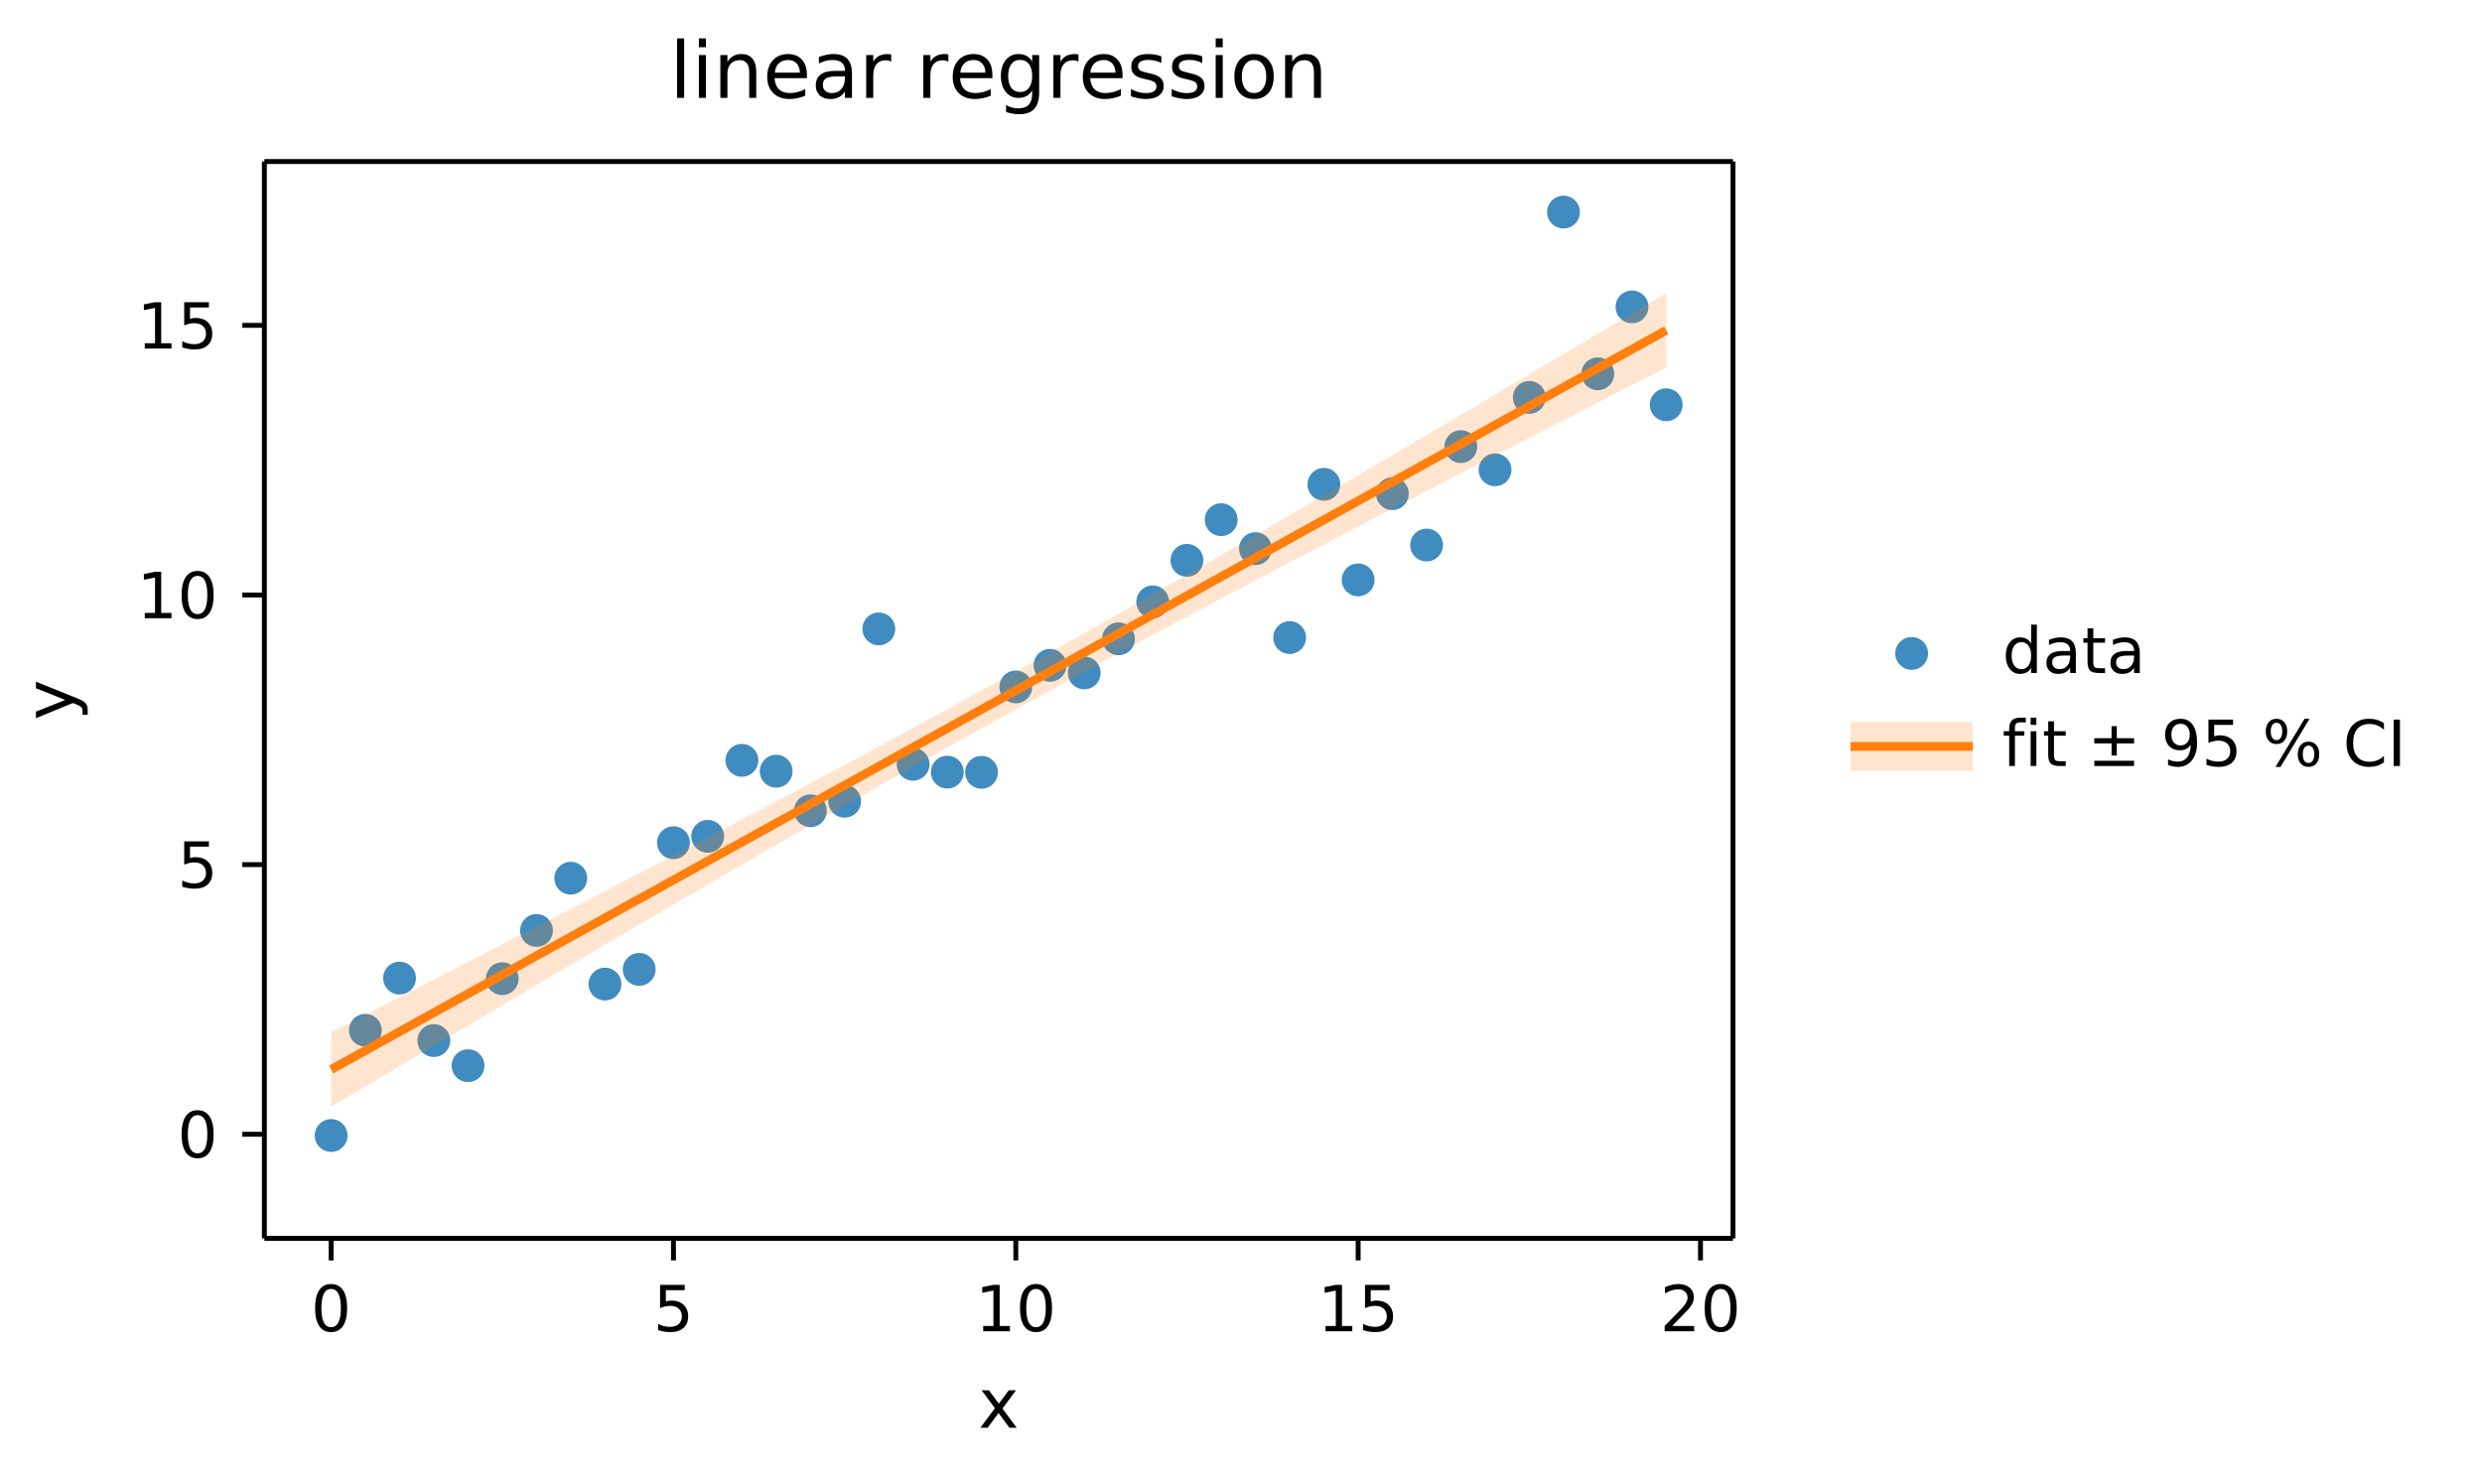
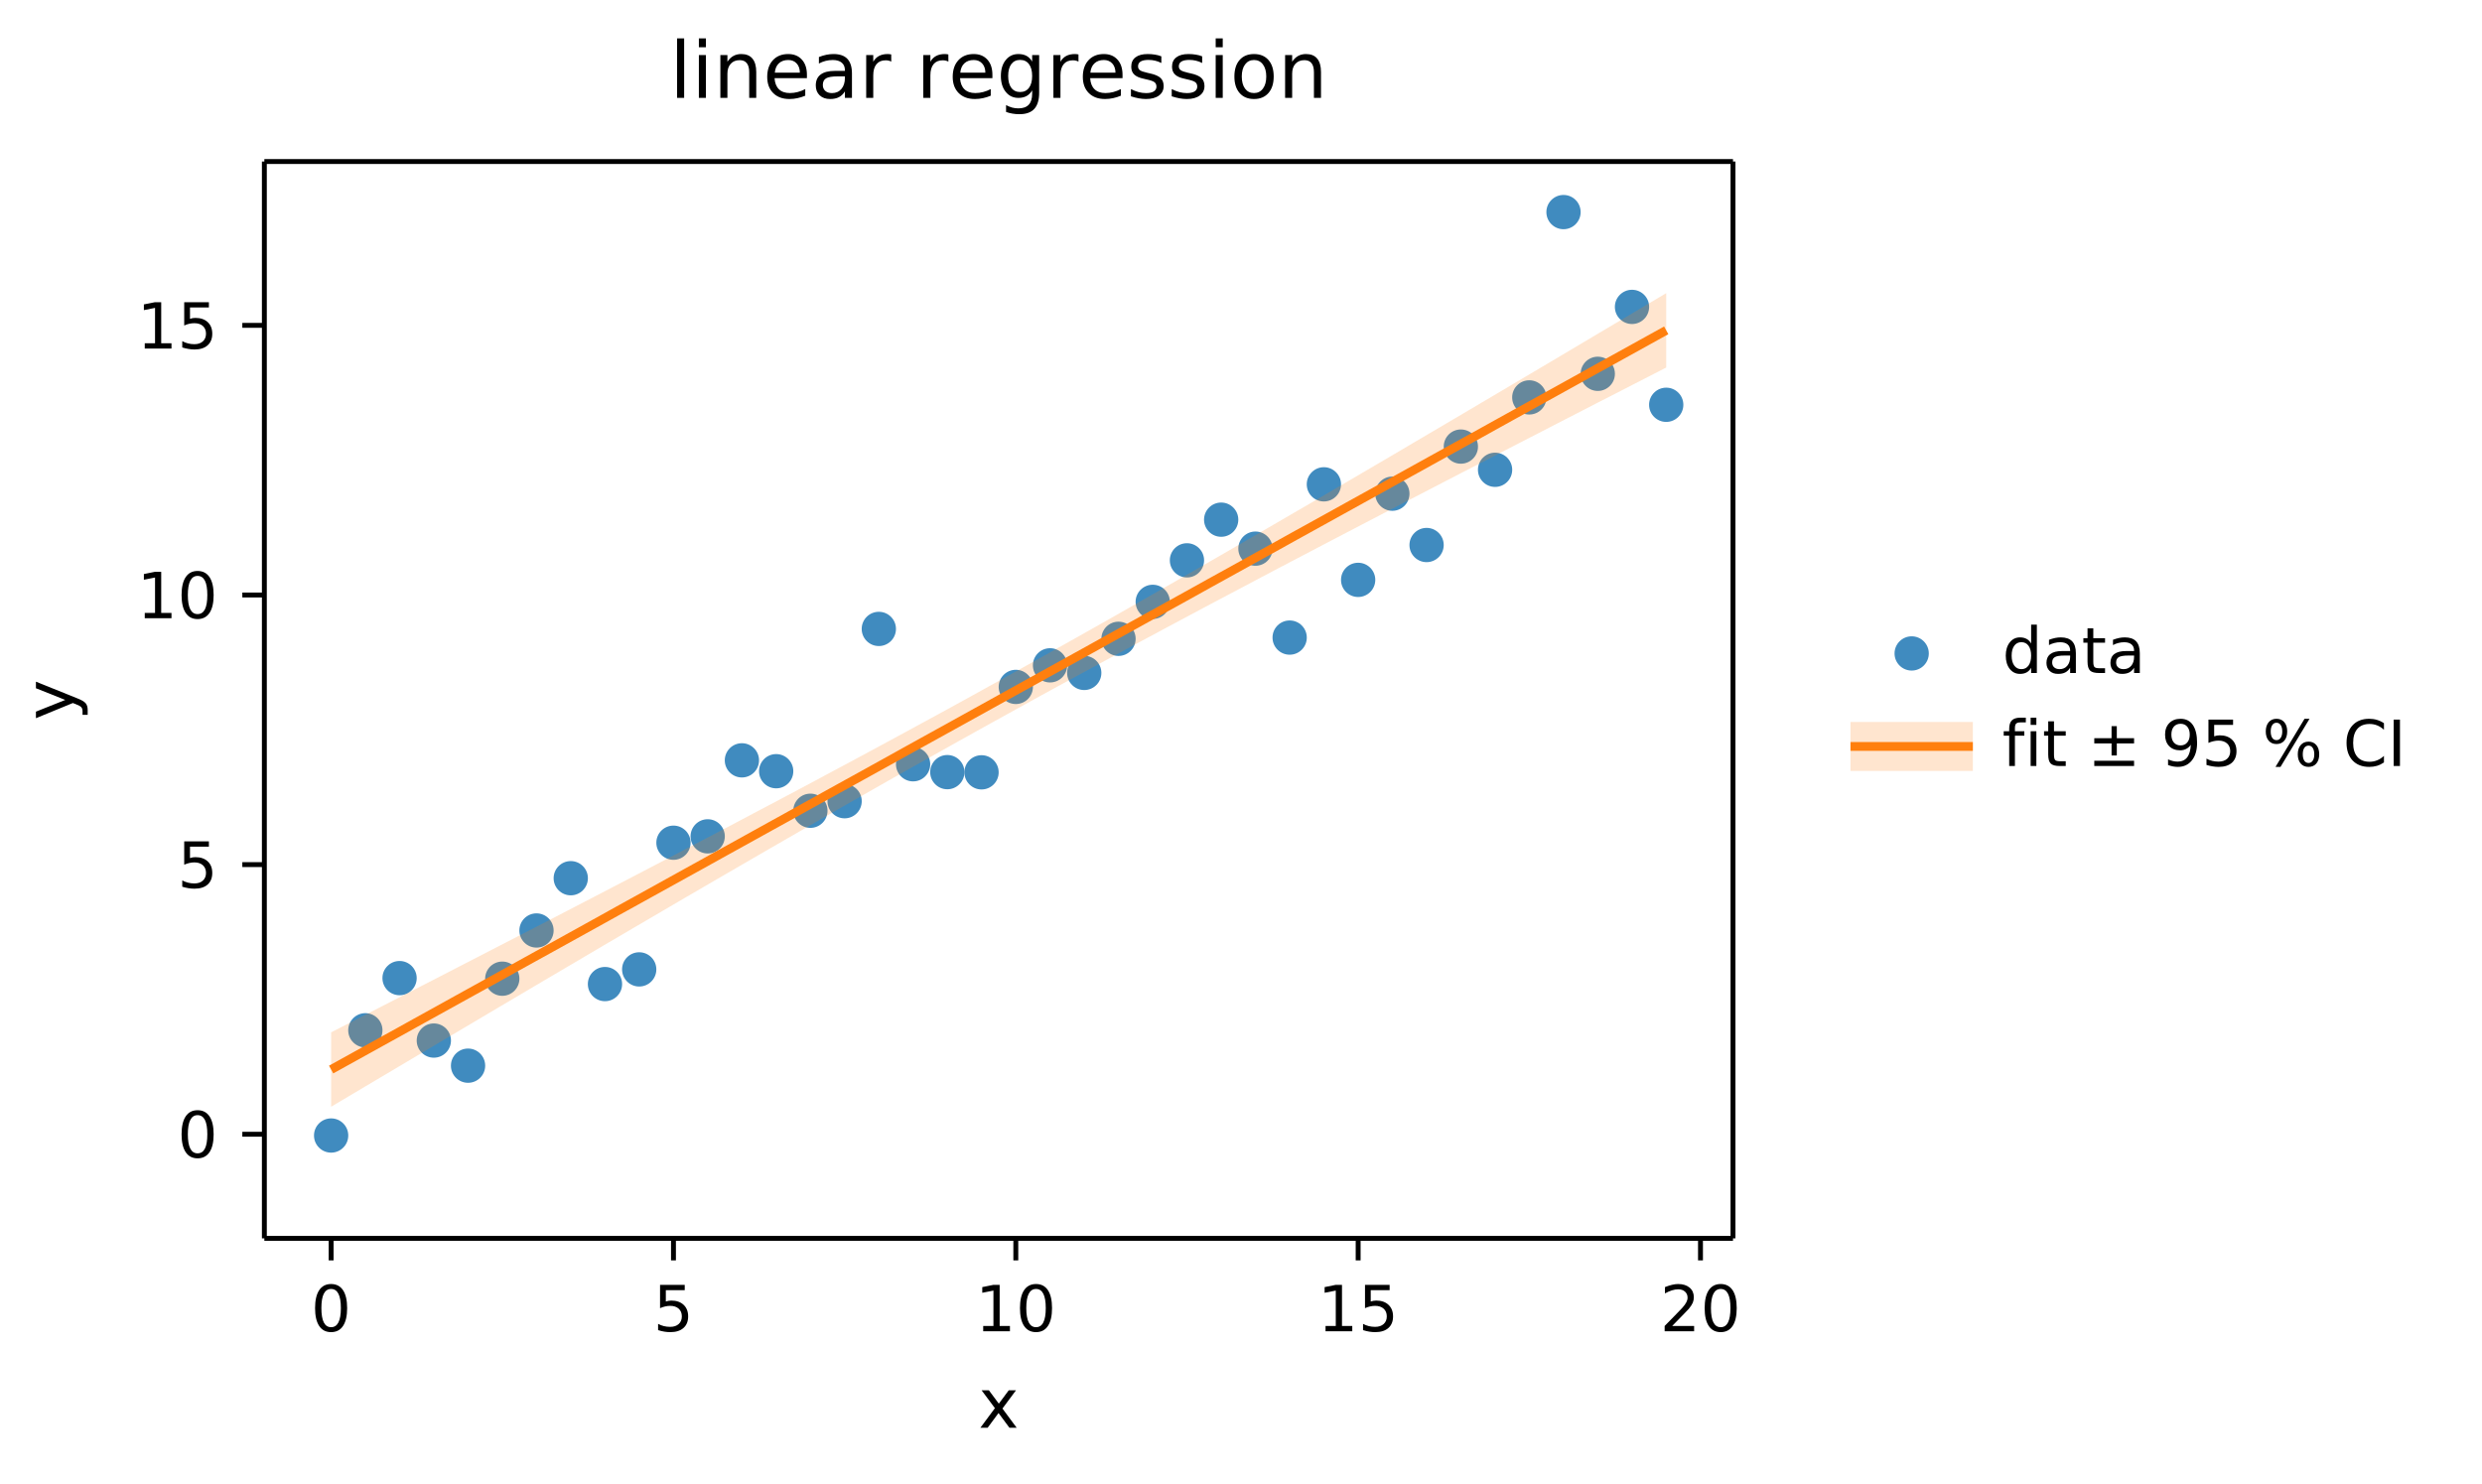
<svg xmlns="http://www.w3.org/2000/svg" width="507" height="303" viewBox="0 0 507 303" font-family="DejaVu Sans, Bitstream Vera Sans, Verdana, Arial, sans-serif" font-size="11" style="background:#fff" data-plotlet-version="0.5.0" data-plotlet-schema="2" data-plotlet-kind="figure">
  <g transform="translate(54,33)" data-plotlet-kind="panel" data-plotlet-title="linear regression" data-plotlet-xlabel="x" data-plotlet-ylabel="y" data-plotlet-xscale="linear" data-plotlet-yscale="linear" data-plotlet-xlim="-0.975,20.475" data-plotlet-ylim="-1.930995558,18.03839332" data-plotlet-panel-bbox="0,0,507,303" data-plotlet-data-area="54,33,300,220">
    <svg x="0" y="0" width="300" height="220" overflow="hidden">
      <g class="plotlet-artist" data-plotlet-type="scatter" data-plotlet-index="0" data-plotlet-label="data" data-plotlet-color="#1f77b4" data-plotlet-n="40" data-plotlet-x-min="0" data-plotlet-x-max="19.5" data-plotlet-y-min="-0.02407267571" data-plotlet-y-max="17.10030819" data-plotlet-marker="o">
-         <circle cx="13.64" cy="198.99" r="3.35" fill="#1f77b4" opacity="0.85" />
-         <circle cx="20.63" cy="177.49" r="3.35" fill="#1f77b4" opacity="0.85" />
-         <circle cx="27.62" cy="166.83" r="3.35" fill="#1f77b4" opacity="0.85" />
-         <circle cx="34.62" cy="179.59" r="3.35" fill="#1f77b4" opacity="0.85" />
-         <circle cx="41.61" cy="184.72" r="3.35" fill="#1f77b4" opacity="0.85" />
-         <circle cx="48.60" cy="166.95" r="3.35" fill="#1f77b4" opacity="0.85" />
-         <circle cx="55.59" cy="157.10" r="3.35" fill="#1f77b4" opacity="0.85" />
-         <circle cx="62.59" cy="146.42" r="3.35" fill="#1f77b4" opacity="0.85" />
-         <circle cx="69.58" cy="168.05" r="3.35" fill="#1f77b4" opacity="0.85" />
-         <circle cx="76.57" cy="165.05" r="3.35" fill="#1f77b4" opacity="0.85" />
-         <circle cx="83.57" cy="139.17" r="3.35" fill="#1f77b4" opacity="0.85" />
-         <circle cx="90.56" cy="137.87" r="3.35" fill="#1f77b4" opacity="0.85" />
-         <circle cx="97.55" cy="122.34" r="3.35" fill="#1f77b4" opacity="0.85" />
-         <circle cx="104.55" cy="124.56" r="3.35" fill="#1f77b4" opacity="0.85" />
-         <circle cx="111.54" cy="132.64" r="3.35" fill="#1f77b4" opacity="0.85" />
-         <circle cx="118.53" cy="130.69" r="3.35" fill="#1f77b4" opacity="0.85" />
-         <circle cx="125.52" cy="95.49" r="3.35" fill="#1f77b4" opacity="0.85" />
-         <circle cx="132.52" cy="123.14" r="3.35" fill="#1f77b4" opacity="0.85" />
-         <circle cx="139.51" cy="124.75" r="3.35" fill="#1f77b4" opacity="0.85" />
-         <circle cx="146.50" cy="124.79" r="3.35" fill="#1f77b4" opacity="0.85" />
-         <circle cx="153.50" cy="107.34" r="3.35" fill="#1f77b4" opacity="0.85" />
-         <circle cx="160.49" cy="102.93" r="3.35" fill="#1f77b4" opacity="0.85" />
-         <circle cx="167.48" cy="104.48" r="3.35" fill="#1f77b4" opacity="0.85" />
-         <circle cx="174.48" cy="97.51" r="3.35" fill="#1f77b4" opacity="0.85" />
-         <circle cx="181.47" cy="89.96" r="3.35" fill="#1f77b4" opacity="0.85" />
-         <circle cx="188.46" cy="81.48" r="3.35" fill="#1f77b4" opacity="0.85" />
-         <circle cx="195.45" cy="73.17" r="3.35" fill="#1f77b4" opacity="0.85" />
-         <circle cx="202.45" cy="79.09" r="3.35" fill="#1f77b4" opacity="0.85" />
-         <circle cx="209.44" cy="97.26" r="3.35" fill="#1f77b4" opacity="0.85" />
-         <circle cx="216.43" cy="65.95" r="3.35" fill="#1f77b4" opacity="0.85" />
-         <circle cx="223.43" cy="85.47" r="3.35" fill="#1f77b4" opacity="0.85" />
-         <circle cx="230.42" cy="67.86" r="3.35" fill="#1f77b4" opacity="0.85" />
-         <circle cx="237.41" cy="78.35" r="3.35" fill="#1f77b4" opacity="0.85" />
-         <circle cx="244.41" cy="58.24" r="3.35" fill="#1f77b4" opacity="0.85" />
-         <circle cx="251.40" cy="62.98" r="3.35" fill="#1f77b4" opacity="0.85" />
-         <circle cx="258.39" cy="48.19" r="3.35" fill="#1f77b4" opacity="0.85" />
-         <circle cx="265.38" cy="10.33" r="3.35" fill="#1f77b4" opacity="0.85" />
-         <circle cx="272.38" cy="43.37" r="3.35" fill="#1f77b4" opacity="0.85" />
-         <circle cx="279.37" cy="29.70" r="3.35" fill="#1f77b4" opacity="0.85" />
-         <circle cx="286.36" cy="49.70" r="3.35" fill="#1f77b4" opacity="0.85" />
+         <circle cx="13.64" cy="198.99" r="3.50" fill="#1f77b4" opacity="0.85" />
+         <circle cx="20.63" cy="177.49" r="3.50" fill="#1f77b4" opacity="0.85" />
+         <circle cx="27.62" cy="166.83" r="3.50" fill="#1f77b4" opacity="0.85" />
+         <circle cx="34.62" cy="179.59" r="3.50" fill="#1f77b4" opacity="0.85" />
+         <circle cx="41.61" cy="184.72" r="3.50" fill="#1f77b4" opacity="0.85" />
+         <circle cx="48.60" cy="166.95" r="3.50" fill="#1f77b4" opacity="0.85" />
+         <circle cx="55.59" cy="157.10" r="3.50" fill="#1f77b4" opacity="0.85" />
+         <circle cx="62.59" cy="146.42" r="3.50" fill="#1f77b4" opacity="0.85" />
+         <circle cx="69.58" cy="168.05" r="3.50" fill="#1f77b4" opacity="0.85" />
+         <circle cx="76.57" cy="165.05" r="3.50" fill="#1f77b4" opacity="0.85" />
+         <circle cx="83.57" cy="139.17" r="3.50" fill="#1f77b4" opacity="0.85" />
+         <circle cx="90.56" cy="137.87" r="3.50" fill="#1f77b4" opacity="0.85" />
+         <circle cx="97.55" cy="122.34" r="3.50" fill="#1f77b4" opacity="0.85" />
+         <circle cx="104.55" cy="124.56" r="3.50" fill="#1f77b4" opacity="0.85" />
+         <circle cx="111.54" cy="132.64" r="3.50" fill="#1f77b4" opacity="0.85" />
+         <circle cx="118.53" cy="130.69" r="3.50" fill="#1f77b4" opacity="0.85" />
+         <circle cx="125.52" cy="95.49" r="3.50" fill="#1f77b4" opacity="0.85" />
+         <circle cx="132.52" cy="123.14" r="3.50" fill="#1f77b4" opacity="0.85" />
+         <circle cx="139.51" cy="124.75" r="3.50" fill="#1f77b4" opacity="0.85" />
+         <circle cx="146.50" cy="124.79" r="3.50" fill="#1f77b4" opacity="0.85" />
+         <circle cx="153.50" cy="107.34" r="3.50" fill="#1f77b4" opacity="0.85" />
+         <circle cx="160.49" cy="102.93" r="3.50" fill="#1f77b4" opacity="0.85" />
+         <circle cx="167.48" cy="104.48" r="3.50" fill="#1f77b4" opacity="0.85" />
+         <circle cx="174.48" cy="97.51" r="3.50" fill="#1f77b4" opacity="0.85" />
+         <circle cx="181.47" cy="89.96" r="3.50" fill="#1f77b4" opacity="0.85" />
+         <circle cx="188.46" cy="81.48" r="3.50" fill="#1f77b4" opacity="0.85" />
+         <circle cx="195.45" cy="73.17" r="3.50" fill="#1f77b4" opacity="0.85" />
+         <circle cx="202.45" cy="79.09" r="3.50" fill="#1f77b4" opacity="0.85" />
+         <circle cx="209.44" cy="97.26" r="3.50" fill="#1f77b4" opacity="0.85" />
+         <circle cx="216.43" cy="65.95" r="3.50" fill="#1f77b4" opacity="0.85" />
+         <circle cx="223.43" cy="85.47" r="3.50" fill="#1f77b4" opacity="0.85" />
+         <circle cx="230.42" cy="67.86" r="3.50" fill="#1f77b4" opacity="0.85" />
+         <circle cx="237.41" cy="78.35" r="3.50" fill="#1f77b4" opacity="0.85" />
+         <circle cx="244.41" cy="58.24" r="3.50" fill="#1f77b4" opacity="0.85" />
+         <circle cx="251.40" cy="62.98" r="3.50" fill="#1f77b4" opacity="0.85" />
+         <circle cx="258.39" cy="48.19" r="3.50" fill="#1f77b4" opacity="0.85" />
+         <circle cx="265.38" cy="10.33" r="3.50" fill="#1f77b4" opacity="0.85" />
+         <circle cx="272.38" cy="43.37" r="3.50" fill="#1f77b4" opacity="0.85" />
+         <circle cx="279.37" cy="29.70" r="3.50" fill="#1f77b4" opacity="0.85" />
+         <circle cx="286.36" cy="49.70" r="3.50" fill="#1f77b4" opacity="0.85" />
      </g>
      <g class="plotlet-artist" data-plotlet-type="regression" data-plotlet-index="1" data-plotlet-label="fit ± 95 % CI" data-plotlet-color="#ff7f0e">
        <path d="M13.64,177.91 L17.09,176.14 L20.54,174.37 L23.99,172.60 L27.45,170.83 L30.90,169.05 L34.35,167.28 L37.80,165.50 L41.25,163.72 L44.71,161.94 L48.16,160.16 L51.61,158.38 L55.06,156.60 L58.52,154.81 L61.97,153.02 L65.42,151.23 L68.87,149.44 L72.32,147.64 L75.78,145.84 L79.23,144.04 L82.68,142.24 L86.13,140.43 L89.59,138.62 L93.04,136.81 L96.49,134.99 L99.94,133.16 L103.39,131.34 L106.85,129.51 L110.30,127.67 L113.75,125.83 L117.20,123.98 L120.66,122.13 L124.11,120.27 L127.56,118.41 L131.01,116.54 L134.46,114.66 L137.92,112.78 L141.37,110.89 L144.82,108.99 L148.27,107.08 L151.73,105.17 L155.18,103.25 L158.63,101.33 L162.08,99.39 L165.54,97.45 L168.99,95.51 L172.44,93.56 L175.89,91.60 L179.34,89.63 L182.80,87.66 L186.25,85.68 L189.70,83.70 L193.15,81.71 L196.61,79.72 L200.06,77.72 L203.51,75.72 L206.96,73.72 L210.41,71.71 L213.87,69.70 L217.32,67.68 L220.77,65.66 L224.22,63.64 L227.68,61.61 L231.13,59.59 L234.58,57.55 L238.03,55.52 L241.48,53.49 L244.94,51.45 L248.39,49.41 L251.84,47.37 L255.29,45.33 L258.75,43.28 L262.20,41.24 L265.65,39.19 L269.10,37.14 L272.55,35.09 L276.01,33.04 L279.46,30.99 L282.91,28.94 L286.36,26.89 L286.36,42.09 L282.91,43.86 L279.46,45.63 L276.01,47.40 L272.55,49.17 L269.10,50.95 L265.65,52.72 L262.20,54.50 L258.75,56.28 L255.29,58.06 L251.84,59.84 L248.39,61.62 L244.94,63.40 L241.48,65.19 L238.03,66.98 L234.58,68.77 L231.13,70.56 L227.68,72.36 L224.22,74.16 L220.77,75.96 L217.32,77.76 L213.87,79.57 L210.41,81.38 L206.96,83.19 L203.51,85.01 L200.06,86.84 L196.61,88.66 L193.15,90.49 L189.70,92.33 L186.25,94.17 L182.80,96.02 L179.34,97.87 L175.89,99.73 L172.44,101.59 L168.99,103.46 L165.54,105.34 L162.08,107.22 L158.63,109.11 L155.18,111.01 L151.73,112.92 L148.27,114.83 L144.82,116.75 L141.37,118.67 L137.92,120.61 L134.46,122.55 L131.01,124.49 L127.56,126.44 L124.11,128.40 L120.66,130.37 L117.20,132.34 L113.75,134.32 L110.30,136.30 L106.85,138.29 L103.39,140.28 L99.94,142.28 L96.49,144.28 L93.04,146.28 L89.59,148.29 L86.13,150.30 L82.68,152.32 L79.23,154.34 L75.78,156.36 L72.32,158.39 L68.87,160.41 L65.42,162.45 L61.97,164.48 L58.52,166.51 L55.06,168.55 L51.61,170.59 L48.16,172.63 L44.71,174.67 L41.25,176.72 L37.80,178.76 L34.35,180.81 L30.90,182.86 L27.45,184.91 L23.99,186.96 L20.54,189.01 L17.09,191.06 L13.64,193.11Z" fill="#ff7f0e" opacity="0.20" />
        <path d="M13.64,185.51 L17.09,183.60 L20.54,181.69 L23.99,179.78 L27.45,177.87 L30.90,175.95 L34.35,174.04 L37.80,172.13 L41.25,170.22 L44.71,168.31 L48.16,166.40 L51.61,164.48 L55.06,162.57 L58.52,160.66 L61.97,158.75 L65.42,156.84 L68.87,154.93 L72.32,153.01 L75.78,151.10 L79.23,149.19 L82.68,147.28 L86.13,145.37 L89.59,143.46 L93.04,141.54 L96.49,139.63 L99.94,137.72 L103.39,135.81 L106.85,133.90 L110.30,131.98 L113.75,130.07 L117.20,128.16 L120.66,126.25 L124.11,124.34 L127.56,122.43 L131.01,120.51 L134.46,118.60 L137.92,116.69 L141.37,114.78 L144.82,112.87 L148.27,110.96 L151.73,109.04 L155.18,107.13 L158.63,105.22 L162.08,103.31 L165.54,101.40 L168.99,99.49 L172.44,97.57 L175.89,95.66 L179.34,93.75 L182.80,91.84 L186.25,89.93 L189.70,88.02 L193.15,86.10 L196.61,84.19 L200.06,82.28 L203.51,80.37 L206.96,78.46 L210.41,76.54 L213.87,74.63 L217.32,72.72 L220.77,70.81 L224.22,68.90 L227.68,66.99 L231.13,65.07 L234.58,63.16 L238.03,61.25 L241.48,59.34 L244.94,57.43 L248.39,55.52 L251.84,53.60 L255.29,51.69 L258.75,49.78 L262.20,47.87 L265.65,45.96 L269.10,44.05 L272.55,42.13 L276.01,40.22 L279.46,38.31 L282.91,36.40 L286.36,34.49" fill="none" stroke="#ff7f0e" stroke-width="1.80" />
      </g>
    </svg>
    <line x1="0.00" x2="300.00" y1="0.00" y2="0.00" stroke="#000000" stroke-width="1.00" />
    <line x1="0.00" x2="300.00" y1="220.00" y2="220.00" stroke="#000000" stroke-width="1.00" />
    <line x1="0.00" x2="0.00" y1="0.00" y2="220.00" stroke="#000000" stroke-width="1.00" />
    <line x1="300.00" x2="300.00" y1="0.00" y2="220.00" stroke="#000000" stroke-width="1.00" />
    <line x1="13.64" x2="13.64" y1="220.00" y2="224.50" stroke="#000000" stroke-width="1.00" />
    <path d="M13.63 230.34Q12.64 230.34 12.14 231.32Q11.65 232.29 11.65 234.25Q11.65 236.20 12.14 237.17Q12.64 238.15 13.63 238.15Q14.63 238.15 15.13 237.17Q15.63 236.20 15.63 234.25Q15.63 232.29 15.13 231.32Q14.63 230.34 13.63 230.34ZM13.63 229.33Q15.23 229.33 16.07 230.59Q16.91 231.85 16.91 234.25Q16.91 236.64 16.07 237.90Q15.23 239.16 13.63 239.16Q12.04 239.16 11.20 237.90Q10.36 236.64 10.36 234.25Q10.36 231.85 11.20 230.59Q12.04 229.33 13.63 229.33Z" fill="#000" />
    <line x1="83.57" x2="83.57" y1="220.00" y2="224.50" stroke="#000000" stroke-width="1.00" />
    <path d="M80.83 229.50H85.87V230.58H82.01V232.90Q82.29 232.81 82.57 232.76Q82.85 232.71 83.13 232.71Q84.71 232.71 85.64 233.58Q86.57 234.45 86.57 235.94Q86.57 237.47 85.61 238.31Q84.66 239.16 82.93 239.16Q82.33 239.16 81.71 239.06Q81.09 238.96 80.43 238.75V237.47Q81.01 237.78 81.61 237.93Q82.22 238.08 82.90 238.08Q84.00 238.08 84.64 237.50Q85.28 236.93 85.28 235.94Q85.28 234.95 84.64 234.37Q84.00 233.79 82.90 233.79Q82.39 233.79 81.88 233.91Q81.37 234.02 80.83 234.26Z" fill="#000" />
    <line x1="153.50" x2="153.50" y1="220.00" y2="224.50" stroke="#000000" stroke-width="1.00" />
    <path d="M146.84 237.90H148.93V230.67L146.65 231.12V229.96L148.92 229.50H150.20V237.90H152.30V238.98H146.84ZM157.63 230.34Q156.64 230.34 156.14 231.32Q155.64 232.29 155.64 234.25Q155.64 236.20 156.14 237.17Q156.64 238.15 157.63 238.15Q158.63 238.15 159.12 237.17Q159.62 236.20 159.62 234.25Q159.62 232.29 159.12 231.32Q158.63 230.34 157.63 230.34ZM157.63 229.33Q159.22 229.33 160.06 230.59Q160.90 231.85 160.90 234.25Q160.90 236.64 160.06 237.90Q159.22 239.16 157.63 239.16Q156.04 239.16 155.19 237.90Q154.35 236.64 154.35 234.25Q154.35 231.85 155.19 230.59Q156.04 229.33 157.63 229.33Z" fill="#000" />
    <line x1="223.43" x2="223.43" y1="220.00" y2="224.50" stroke="#000000" stroke-width="1.00" />
    <path d="M216.77 237.90H218.86V230.67L216.58 231.12V229.96L218.85 229.50H220.13V237.90H222.23V238.98H216.77ZM224.83 229.50H229.86V230.58H226.00V232.90Q226.28 232.81 226.56 232.76Q226.84 232.71 227.12 232.71Q228.71 232.71 229.63 233.58Q230.56 234.45 230.56 235.94Q230.56 237.47 229.61 238.31Q228.66 239.16 226.92 239.16Q226.33 239.16 225.71 239.06Q225.09 238.96 224.43 238.75V237.47Q225.00 237.78 225.61 237.93Q226.22 238.08 226.90 238.08Q228.00 238.08 228.64 237.50Q229.28 236.93 229.28 235.94Q229.28 234.95 228.64 234.37Q228.00 233.79 226.90 233.79Q226.38 233.79 225.87 233.91Q225.36 234.02 224.83 234.26Z" fill="#000" />
    <line x1="293.36" x2="293.36" y1="220.00" y2="224.50" stroke="#000000" stroke-width="1.00" />
    <path d="M287.58 237.90H292.06V238.98H286.04V237.90Q286.77 237.14 288.03 235.87Q289.29 234.60 289.61 234.23Q290.23 233.54 290.47 233.06Q290.72 232.58 290.72 232.12Q290.72 231.36 290.19 230.88Q289.66 230.41 288.81 230.41Q288.20 230.41 287.53 230.62Q286.86 230.83 286.10 231.25V229.96Q286.88 229.65 287.55 229.49Q288.22 229.33 288.78 229.33Q290.25 229.33 291.13 230.06Q292.00 230.80 292.00 232.03Q292.00 232.62 291.79 233.14Q291.57 233.66 290.99 234.38Q290.83 234.56 289.98 235.44Q289.13 236.32 287.58 237.90ZM297.49 230.34Q296.50 230.34 296.00 231.32Q295.50 232.29 295.50 234.25Q295.50 236.20 296.00 237.17Q296.50 238.15 297.49 238.15Q298.49 238.15 298.98 237.17Q299.48 236.20 299.48 234.25Q299.48 232.29 298.98 231.32Q298.49 230.34 297.49 230.34ZM297.49 229.33Q299.08 229.33 299.92 230.59Q300.76 231.85 300.76 234.25Q300.76 236.64 299.92 237.90Q299.08 239.16 297.49 239.16Q295.90 239.16 295.05 237.90Q294.21 236.64 294.21 234.25Q294.21 231.85 295.05 230.59Q295.90 229.33 297.49 229.33Z" fill="#000" />
    <line x1="0.00" x2="-4.50" y1="198.73" y2="198.73" stroke="#000000" stroke-width="1.00" />
    <path d="M-13.64 194.83Q-14.63 194.83 -15.13 195.81Q-15.63 196.78 -15.63 198.74Q-15.63 200.68 -15.13 201.66Q-14.63 202.63 -13.64 202.63Q-12.64 202.63 -12.14 201.66Q-11.65 200.68 -11.65 198.74Q-11.65 196.78 -12.14 195.81Q-12.64 194.83 -13.64 194.83ZM-13.64 193.82Q-12.05 193.82 -11.20 195.08Q-10.36 196.34 -10.36 198.74Q-10.36 201.13 -11.20 202.39Q-12.05 203.65 -13.64 203.65Q-15.23 203.65 -16.07 202.39Q-16.91 201.13 -16.91 198.74Q-16.91 196.34 -16.07 195.08Q-15.23 193.82 -13.64 193.82Z" fill="#000" />
    <line x1="0.00" x2="-4.50" y1="143.64" y2="143.64" stroke="#000000" stroke-width="1.00" />
    <path d="M-16.37 138.90H-11.33V139.98H-15.19V142.31Q-14.91 142.21 -14.64 142.16Q-14.36 142.12 -14.08 142.12Q-12.49 142.12 -11.56 142.99Q-10.64 143.85 -10.64 145.34Q-10.64 146.87 -11.59 147.72Q-12.54 148.56 -14.27 148.56Q-14.87 148.56 -15.49 148.46Q-16.11 148.36 -16.77 148.16V146.87Q-16.20 147.18 -15.59 147.33Q-14.98 147.49 -14.30 147.49Q-13.20 147.49 -12.56 146.91Q-11.92 146.33 -11.92 145.34Q-11.92 144.35 -12.56 143.77Q-13.20 143.19 -14.30 143.19Q-14.81 143.19 -15.32 143.31Q-15.83 143.42 -16.37 143.66Z" fill="#000" />
    <line x1="0.00" x2="-4.50" y1="88.56" y2="88.56" stroke="#000000" stroke-width="1.00" />
    <path d="M-24.43 92.22H-22.33V84.99L-24.61 85.44V84.28L-22.35 83.82H-21.07V92.22H-18.97V93.30H-24.43ZM-13.64 84.66Q-14.63 84.66 -15.13 85.64Q-15.63 86.61 -15.63 88.57Q-15.63 90.52 -15.13 91.49Q-14.63 92.46 -13.64 92.46Q-12.64 92.46 -12.14 91.49Q-11.65 90.52 -11.65 88.57Q-11.65 86.61 -12.14 85.64Q-12.64 84.66 -13.64 84.66ZM-13.64 83.65Q-12.05 83.65 -11.20 84.91Q-10.36 86.17 -10.36 88.57Q-10.36 90.96 -11.20 92.22Q-12.05 93.48 -13.64 93.48Q-15.23 93.48 -16.07 92.22Q-16.91 90.96 -16.91 88.57Q-16.91 86.17 -16.07 84.91Q-15.23 83.65 -13.64 83.65Z" fill="#000" />
    <line x1="0.00" x2="-4.50" y1="33.47" y2="33.47" stroke="#000000" stroke-width="1.00" />
    <path d="M-24.43 37.13H-22.33V29.90L-24.61 30.36V29.19L-22.35 28.74H-21.07V37.13H-18.97V38.21H-24.43ZM-16.37 28.74H-11.33V29.81H-15.19V32.14Q-14.91 32.04 -14.64 31.99Q-14.36 31.95 -14.08 31.95Q-12.49 31.95 -11.56 32.82Q-10.64 33.69 -10.64 35.17Q-10.64 36.70 -11.59 37.55Q-12.54 38.40 -14.27 38.40Q-14.87 38.40 -15.49 38.29Q-16.11 38.19 -16.77 37.99V36.70Q-16.20 37.01 -15.59 37.16Q-14.98 37.32 -14.30 37.32Q-13.20 37.32 -12.56 36.74Q-11.92 36.16 -11.92 35.17Q-11.92 34.18 -12.56 33.60Q-13.20 33.03 -14.30 33.03Q-14.81 33.03 -15.32 33.14Q-15.83 33.25 -16.37 33.50Z" fill="#000" />
    <path d="M153.54 251.04 150.77 254.77 153.68 258.70H152.20L149.97 255.69L147.74 258.70H146.26L149.23 254.69L146.51 251.04H148.00L150.03 253.77L152.06 251.04Z" fill="#000" />
    <g transform="rotate(-90.00 -39.00 110.00)">
      <path d="M-38.64 110.71Q-39.17 112.08 -39.68 112.50Q-40.18 112.91 -41.03 112.91H-42.04V111.86H-41.30Q-40.78 111.86 -40.49 111.61Q-40.20 111.37 -39.85 110.45L-39.63 109.88L-42.73 102.34H-41.39L-39.00 108.33L-36.61 102.34H-35.27Z" fill="#000" />
    </g>
    <path d="M84.31 -25.16H85.75V-13.00H84.31ZM88.76 -21.75H90.20V-13.00H88.76ZM88.76 -25.16H90.20V-23.34H88.76ZM100.48 -18.28V-13.00H99.04V-18.23Q99.04 -19.48 98.55 -20.09Q98.07 -20.71 97.10 -20.71Q95.94 -20.71 95.27 -19.97Q94.59 -19.23 94.59 -17.95V-13.00H93.15V-21.75H94.59V-20.39Q95.11 -21.18 95.81 -21.57Q96.51 -21.96 97.42 -21.96Q98.93 -21.96 99.70 -21.03Q100.48 -20.09 100.48 -18.28ZM110.83 -17.73V-17.03H104.22Q104.31 -15.55 105.11 -14.77Q105.91 -13.99 107.34 -13.99Q108.17 -13.99 108.95 -14.20Q109.73 -14.40 110.49 -14.80V-13.45Q109.72 -13.12 108.91 -12.95Q108.09 -12.77 107.26 -12.77Q105.16 -12.77 103.94 -13.99Q102.72 -15.21 102.72 -17.29Q102.72 -19.44 103.88 -20.70Q105.04 -21.96 107.01 -21.96Q108.77 -21.96 109.80 -20.82Q110.83 -19.69 110.83 -17.73ZM109.39 -18.16Q109.38 -19.34 108.73 -20.04Q108.09 -20.74 107.02 -20.74Q105.82 -20.74 105.10 -20.06Q104.38 -19.38 104.27 -18.15ZM117.16 -17.40Q115.42 -17.40 114.75 -17.00Q114.08 -16.60 114.08 -15.64Q114.08 -14.88 114.58 -14.43Q115.09 -13.98 115.95 -13.98Q117.15 -13.98 117.87 -14.82Q118.59 -15.67 118.59 -17.08V-17.40ZM120.03 -17.99V-13.00H118.59V-14.33Q118.10 -13.53 117.37 -13.15Q116.63 -12.77 115.57 -12.77Q114.23 -12.77 113.43 -13.53Q112.64 -14.28 112.64 -15.55Q112.64 -17.02 113.63 -17.77Q114.62 -18.52 116.58 -18.52H118.59V-18.66Q118.59 -19.66 117.94 -20.20Q117.29 -20.74 116.11 -20.74Q115.36 -20.74 114.65 -20.56Q113.94 -20.38 113.28 -20.02V-21.35Q114.07 -21.66 114.81 -21.81Q115.55 -21.96 116.26 -21.96Q118.16 -21.96 119.09 -20.98Q120.03 -19.99 120.03 -17.99ZM128.06 -20.41Q127.82 -20.55 127.54 -20.61Q127.25 -20.68 126.91 -20.68Q125.69 -20.68 125.04 -19.89Q124.38 -19.09 124.38 -17.61V-13.00H122.94V-21.75H124.38V-20.39Q124.84 -21.19 125.56 -21.57Q126.29 -21.96 127.33 -21.96Q127.48 -21.96 127.66 -21.94Q127.84 -21.92 128.05 -21.88ZM139.73 -20.41Q139.48 -20.55 139.20 -20.61Q138.91 -20.68 138.57 -20.68Q137.35 -20.68 136.70 -19.89Q136.05 -19.09 136.05 -17.61V-13.00H134.60V-21.75H136.05V-20.39Q136.50 -21.19 137.23 -21.57Q137.95 -21.96 138.99 -21.96Q139.14 -21.96 139.32 -21.94Q139.50 -21.92 139.72 -21.88ZM148.72 -17.73V-17.03H142.11Q142.20 -15.55 143.00 -14.77Q143.80 -13.99 145.23 -13.99Q146.06 -13.99 146.84 -14.20Q147.62 -14.40 148.38 -14.80V-13.45Q147.61 -13.12 146.80 -12.95Q145.98 -12.77 145.15 -12.77Q143.05 -12.77 141.83 -13.99Q140.61 -15.21 140.61 -17.29Q140.61 -19.44 141.77 -20.70Q142.93 -21.96 144.90 -21.96Q146.66 -21.96 147.69 -20.82Q148.72 -19.69 148.72 -17.73ZM147.28 -18.16Q147.27 -19.34 146.62 -20.04Q145.98 -20.74 144.91 -20.74Q143.71 -20.74 142.99 -20.06Q142.27 -19.38 142.16 -18.15ZM156.84 -17.48Q156.84 -19.04 156.19 -19.90Q155.55 -20.76 154.38 -20.76Q153.23 -20.76 152.58 -19.90Q151.94 -19.04 151.94 -17.48Q151.94 -15.92 152.58 -15.06Q153.23 -14.20 154.38 -14.20Q155.55 -14.20 156.19 -15.06Q156.84 -15.92 156.84 -17.48ZM158.27 -14.09Q158.27 -11.85 157.28 -10.76Q156.29 -9.67 154.24 -9.67Q153.48 -9.67 152.81 -9.79Q152.14 -9.90 151.51 -10.13V-11.53Q152.14 -11.19 152.76 -11.02Q153.38 -10.86 154.02 -10.86Q155.43 -10.86 156.13 -11.60Q156.84 -12.34 156.84 -13.83V-14.54Q156.39 -13.77 155.70 -13.38Q155.00 -13.00 154.03 -13.00Q152.42 -13.00 151.44 -14.23Q150.45 -15.45 150.45 -17.48Q150.45 -19.51 151.44 -20.73Q152.42 -21.96 154.03 -21.96Q155.00 -21.96 155.70 -21.58Q156.39 -21.20 156.84 -20.42V-21.75H158.27ZM166.30 -20.41Q166.06 -20.55 165.78 -20.61Q165.49 -20.68 165.15 -20.68Q163.93 -20.68 163.28 -19.89Q162.62 -19.09 162.62 -17.61V-13.00H161.18V-21.75H162.62V-20.39Q163.08 -21.19 163.80 -21.57Q164.53 -21.96 165.57 -21.96Q165.72 -21.96 165.90 -21.94Q166.08 -21.92 166.30 -21.88ZM175.30 -17.73V-17.03H168.69Q168.78 -15.55 169.58 -14.77Q170.38 -13.99 171.81 -13.99Q172.64 -13.99 173.42 -14.20Q174.20 -14.40 174.96 -14.80V-13.45Q174.19 -13.12 173.38 -12.95Q172.56 -12.77 171.73 -12.77Q169.63 -12.77 168.41 -13.99Q167.19 -15.21 167.19 -17.29Q167.19 -19.44 168.35 -20.70Q169.51 -21.96 171.48 -21.96Q173.24 -21.96 174.27 -20.82Q175.30 -19.69 175.30 -17.73ZM173.86 -18.16Q173.84 -19.34 173.20 -20.04Q172.55 -20.74 171.49 -20.74Q170.29 -20.74 169.57 -20.06Q168.84 -19.38 168.73 -18.15ZM183.23 -21.49V-20.13Q182.62 -20.45 181.97 -20.60Q181.31 -20.76 180.61 -20.76Q179.54 -20.76 179.00 -20.43Q178.47 -20.10 178.47 -19.45Q178.47 -18.95 178.85 -18.66Q179.23 -18.38 180.39 -18.12L180.88 -18.01Q182.41 -17.68 183.06 -17.08Q183.70 -16.48 183.70 -15.41Q183.70 -14.20 182.74 -13.48Q181.77 -12.77 180.09 -12.77Q179.38 -12.77 178.62 -12.91Q177.86 -13.05 177.02 -13.32V-14.80Q177.81 -14.39 178.59 -14.18Q179.36 -13.98 180.12 -13.98Q181.13 -13.98 181.68 -14.32Q182.23 -14.67 182.23 -15.30Q182.23 -15.89 181.83 -16.20Q181.44 -16.52 180.10 -16.80L179.60 -16.92Q178.27 -17.20 177.67 -17.79Q177.08 -18.37 177.08 -19.38Q177.08 -20.62 177.95 -21.29Q178.83 -21.96 180.44 -21.96Q181.23 -21.96 181.94 -21.84Q182.64 -21.73 183.23 -21.49ZM191.57 -21.49V-20.13Q190.96 -20.45 190.30 -20.60Q189.65 -20.76 188.95 -20.76Q187.88 -20.76 187.34 -20.43Q186.80 -20.10 186.80 -19.45Q186.80 -18.95 187.19 -18.66Q187.57 -18.38 188.73 -18.12L189.22 -18.01Q190.75 -17.68 191.39 -17.08Q192.04 -16.48 192.04 -15.41Q192.04 -14.20 191.07 -13.48Q190.11 -12.77 188.42 -12.77Q187.72 -12.77 186.96 -12.91Q186.20 -13.05 185.35 -13.32V-14.80Q186.15 -14.39 186.92 -14.18Q187.70 -13.98 188.45 -13.98Q189.47 -13.98 190.02 -14.32Q190.56 -14.67 190.56 -15.30Q190.56 -15.89 190.17 -16.20Q189.77 -16.52 188.44 -16.80L187.94 -16.92Q186.60 -17.20 186.01 -17.79Q185.41 -18.37 185.41 -19.38Q185.41 -20.62 186.29 -21.29Q187.16 -21.96 188.77 -21.96Q189.57 -21.96 190.27 -21.84Q190.98 -21.73 191.57 -21.49ZM194.33 -21.75H195.77V-13.00H194.33ZM194.33 -25.16H195.77V-23.34H194.33ZM202.16 -20.74Q201.01 -20.74 200.34 -19.84Q199.66 -18.94 199.66 -17.37Q199.66 -15.80 200.33 -14.89Q201.00 -13.99 202.16 -13.99Q203.31 -13.99 203.98 -14.90Q204.66 -15.80 204.66 -17.37Q204.66 -18.92 203.98 -19.83Q203.31 -20.74 202.16 -20.74ZM202.16 -21.96Q204.04 -21.96 205.11 -20.74Q206.18 -19.52 206.18 -17.37Q206.18 -15.22 205.11 -14.00Q204.04 -12.77 202.16 -12.77Q200.28 -12.77 199.21 -14.00Q198.15 -15.22 198.15 -17.37Q198.15 -19.52 199.21 -20.74Q200.28 -21.96 202.16 -21.96ZM215.84 -18.28V-13.00H214.40V-18.23Q214.40 -19.48 213.91 -20.09Q213.43 -20.71 212.46 -20.71Q211.30 -20.71 210.62 -19.97Q209.95 -19.23 209.95 -17.95V-13.00H208.51V-21.75H209.95V-20.39Q210.47 -21.18 211.17 -21.57Q211.87 -21.96 212.78 -21.96Q214.29 -21.96 215.06 -21.03Q215.84 -20.09 215.84 -18.28Z" fill="#000" />
    <g transform="translate(313.00,83.00)">
-       <circle cx="23.50" cy="17.50" r="3.35" fill="#1f77b4" opacity="0.85" />
+       <circle cx="23.50" cy="17.50" r="3.50" fill="#1f77b4" opacity="0.85" />
      <path d="M47.90 15.47V11.62H49.07V21.50H47.90V20.43Q47.54 21.07 46.97 21.38Q46.41 21.68 45.62 21.68Q44.34 21.68 43.53 20.66Q42.72 19.63 42.72 17.95Q42.72 16.28 43.53 15.25Q44.34 14.22 45.62 14.22Q46.41 14.22 46.97 14.53Q47.54 14.83 47.90 15.47ZM43.92 17.95Q43.92 19.24 44.45 19.97Q44.98 20.71 45.91 20.71Q46.84 20.71 47.37 19.97Q47.90 19.24 47.90 17.95Q47.90 16.66 47.37 15.93Q46.84 15.20 45.91 15.20Q44.98 15.20 44.45 15.93Q43.92 16.66 43.92 17.95ZM54.71 17.93Q53.29 17.93 52.75 18.25Q52.20 18.57 52.20 19.35Q52.20 19.98 52.61 20.34Q53.02 20.71 53.72 20.71Q54.70 20.71 55.28 20.02Q55.87 19.33 55.87 18.19V17.93ZM57.04 17.44V21.50H55.87V20.42Q55.47 21.07 54.87 21.38Q54.28 21.68 53.41 21.68Q52.32 21.68 51.68 21.07Q51.03 20.46 51.03 19.43Q51.03 18.23 51.84 17.62Q52.64 17.01 54.23 17.01H55.87V16.90Q55.87 16.09 55.34 15.65Q54.81 15.21 53.85 15.21Q53.24 15.21 52.66 15.36Q52.09 15.50 51.55 15.79V14.71Q52.19 14.47 52.80 14.34Q53.40 14.22 53.97 14.22Q55.51 14.22 56.28 15.02Q57.04 15.82 57.04 17.44ZM60.60 12.37V14.39H63.00V15.30H60.60V19.16Q60.60 20.03 60.84 20.27Q61.07 20.52 61.80 20.52H63.00V21.50H61.80Q60.45 21.50 59.94 21.00Q59.42 20.49 59.42 19.16V15.30H58.57V14.39H59.42V12.37ZM67.77 17.93Q66.36 17.93 65.81 18.25Q65.26 18.57 65.26 19.35Q65.26 19.98 65.67 20.34Q66.08 20.71 66.79 20.71Q67.76 20.71 68.35 20.02Q68.93 19.33 68.93 18.19V17.93ZM70.10 17.44V21.50H68.93V20.42Q68.53 21.07 67.94 21.38Q67.34 21.68 66.48 21.68Q65.38 21.68 64.74 21.07Q64.10 20.46 64.10 19.43Q64.10 18.23 64.90 17.62Q65.70 17.01 67.30 17.01H68.93V16.90Q68.93 16.09 68.40 15.65Q67.87 15.21 66.91 15.21Q66.31 15.21 65.73 15.36Q65.15 15.50 64.62 15.79V14.71Q65.26 14.47 65.86 14.34Q66.46 14.22 67.04 14.22Q68.58 14.22 69.34 15.02Q70.10 15.82 70.10 17.44Z" fill="#000" />
      <rect x="11.00" y="31.50" width="25.00" height="10.00" fill="#ff7f0e" opacity="0.20" />
      <line x1="11.00" x2="36.00" y1="36.50" y2="36.50" stroke="#ff7f0e" stroke-width="1.80" />
      <path d="M46.82 30.62V31.59H45.71Q45.08 31.59 44.83 31.85Q44.59 32.10 44.59 32.76V33.39H46.51V34.30H44.59V40.50H43.42V34.30H42.30V33.39H43.42V32.90Q43.42 31.71 43.97 31.17Q44.52 30.62 45.72 30.62ZM47.80 33.39H48.97V40.50H47.80ZM47.80 30.62H48.97V32.10H47.80ZM52.57 31.37V33.39H54.97V34.30H52.57V38.16Q52.57 39.03 52.81 39.27Q53.04 39.52 53.77 39.52H54.97V40.50H53.77Q52.42 40.50 51.91 40.00Q51.39 39.49 51.39 38.16V34.30H50.54V33.39H51.39V31.37ZM65.40 32.35V34.81H68.93V35.89H65.40V38.34H64.33V35.89H60.80V34.81H64.33V32.35ZM60.80 39.42H68.93V40.50H60.80ZM75.87 40.30V39.14Q76.35 39.36 76.85 39.48Q77.34 39.60 77.82 39.60Q79.09 39.60 79.76 38.75Q80.43 37.90 80.52 36.16Q80.16 36.70 79.59 37.00Q79.03 37.29 78.34 37.29Q76.92 37.29 76.09 36.43Q75.26 35.57 75.26 34.08Q75.26 32.62 76.12 31.73Q76.99 30.85 78.42 30.85Q80.07 30.85 80.93 32.11Q81.80 33.37 81.80 35.77Q81.80 38.01 80.74 39.35Q79.67 40.68 77.88 40.68Q77.39 40.68 76.90 40.59Q76.40 40.49 75.87 40.30ZM78.42 36.29Q79.29 36.29 79.79 35.69Q80.30 35.10 80.30 34.08Q80.30 33.05 79.79 32.46Q79.29 31.87 78.42 31.87Q77.56 31.87 77.05 32.46Q76.55 33.05 76.55 34.08Q76.55 35.10 77.05 35.69Q77.56 36.29 78.42 36.29ZM84.12 31.02H89.15V32.10H85.29V34.43Q85.57 34.33 85.85 34.28Q86.13 34.23 86.41 34.23Q88.00 34.23 88.92 35.10Q89.85 35.97 89.85 37.46Q89.85 38.99 88.90 39.84Q87.94 40.68 86.21 40.68Q85.61 40.68 85.00 40.58Q84.38 40.48 83.72 40.28V38.99Q84.29 39.30 84.90 39.45Q85.51 39.60 86.19 39.60Q87.28 39.60 87.93 39.03Q88.57 38.45 88.57 37.46Q88.57 36.47 87.93 35.89Q87.28 35.31 86.19 35.31Q85.67 35.31 85.16 35.43Q84.65 35.54 84.12 35.78ZM104.57 36.33Q104.02 36.33 103.70 36.80Q103.39 37.27 103.39 38.11Q103.39 38.93 103.70 39.41Q104.02 39.88 104.57 39.88Q105.11 39.88 105.42 39.41Q105.74 38.93 105.74 38.11Q105.74 37.28 105.42 36.80Q105.11 36.33 104.57 36.33ZM104.57 35.52Q105.57 35.52 106.16 36.22Q106.75 36.92 106.75 38.11Q106.75 39.29 106.16 39.99Q105.57 40.68 104.57 40.68Q103.55 40.68 102.96 39.99Q102.37 39.29 102.37 38.11Q102.37 36.91 102.97 36.22Q103.56 35.52 104.57 35.52ZM98.02 31.66Q97.47 31.66 97.16 32.13Q96.84 32.60 96.84 33.43Q96.84 34.27 97.15 34.74Q97.47 35.21 98.02 35.21Q98.57 35.21 98.88 34.74Q99.20 34.27 99.20 33.43Q99.20 32.61 98.88 32.13Q98.56 31.66 98.02 31.66ZM103.75 30.85H104.77L98.84 40.68H97.82ZM98.02 30.85Q99.02 30.85 99.62 31.55Q100.21 32.24 100.21 33.43Q100.21 34.63 99.62 35.32Q99.03 36.01 98.02 36.01Q97.01 36.01 96.42 35.32Q95.83 34.62 95.83 33.43Q95.83 32.25 96.42 31.55Q97.02 30.85 98.02 30.85ZM119.97 31.75V33.10Q119.33 32.50 118.59 32.20Q117.86 31.91 117.04 31.91Q115.41 31.91 114.55 32.90Q113.68 33.89 113.68 35.77Q113.68 37.64 114.55 38.64Q115.41 39.63 117.04 39.63Q117.86 39.63 118.59 39.33Q119.33 39.03 119.97 38.43V39.77Q119.30 40.23 118.55 40.46Q117.80 40.68 116.96 40.68Q114.81 40.68 113.57 39.37Q112.33 38.05 112.33 35.77Q112.33 33.49 113.57 32.17Q114.81 30.85 116.96 30.85Q117.81 30.85 118.56 31.08Q119.31 31.30 119.97 31.75ZM121.96 31.02H123.24V40.50H121.96Z" fill="#000" />
    </g>
  </g>
</svg>
